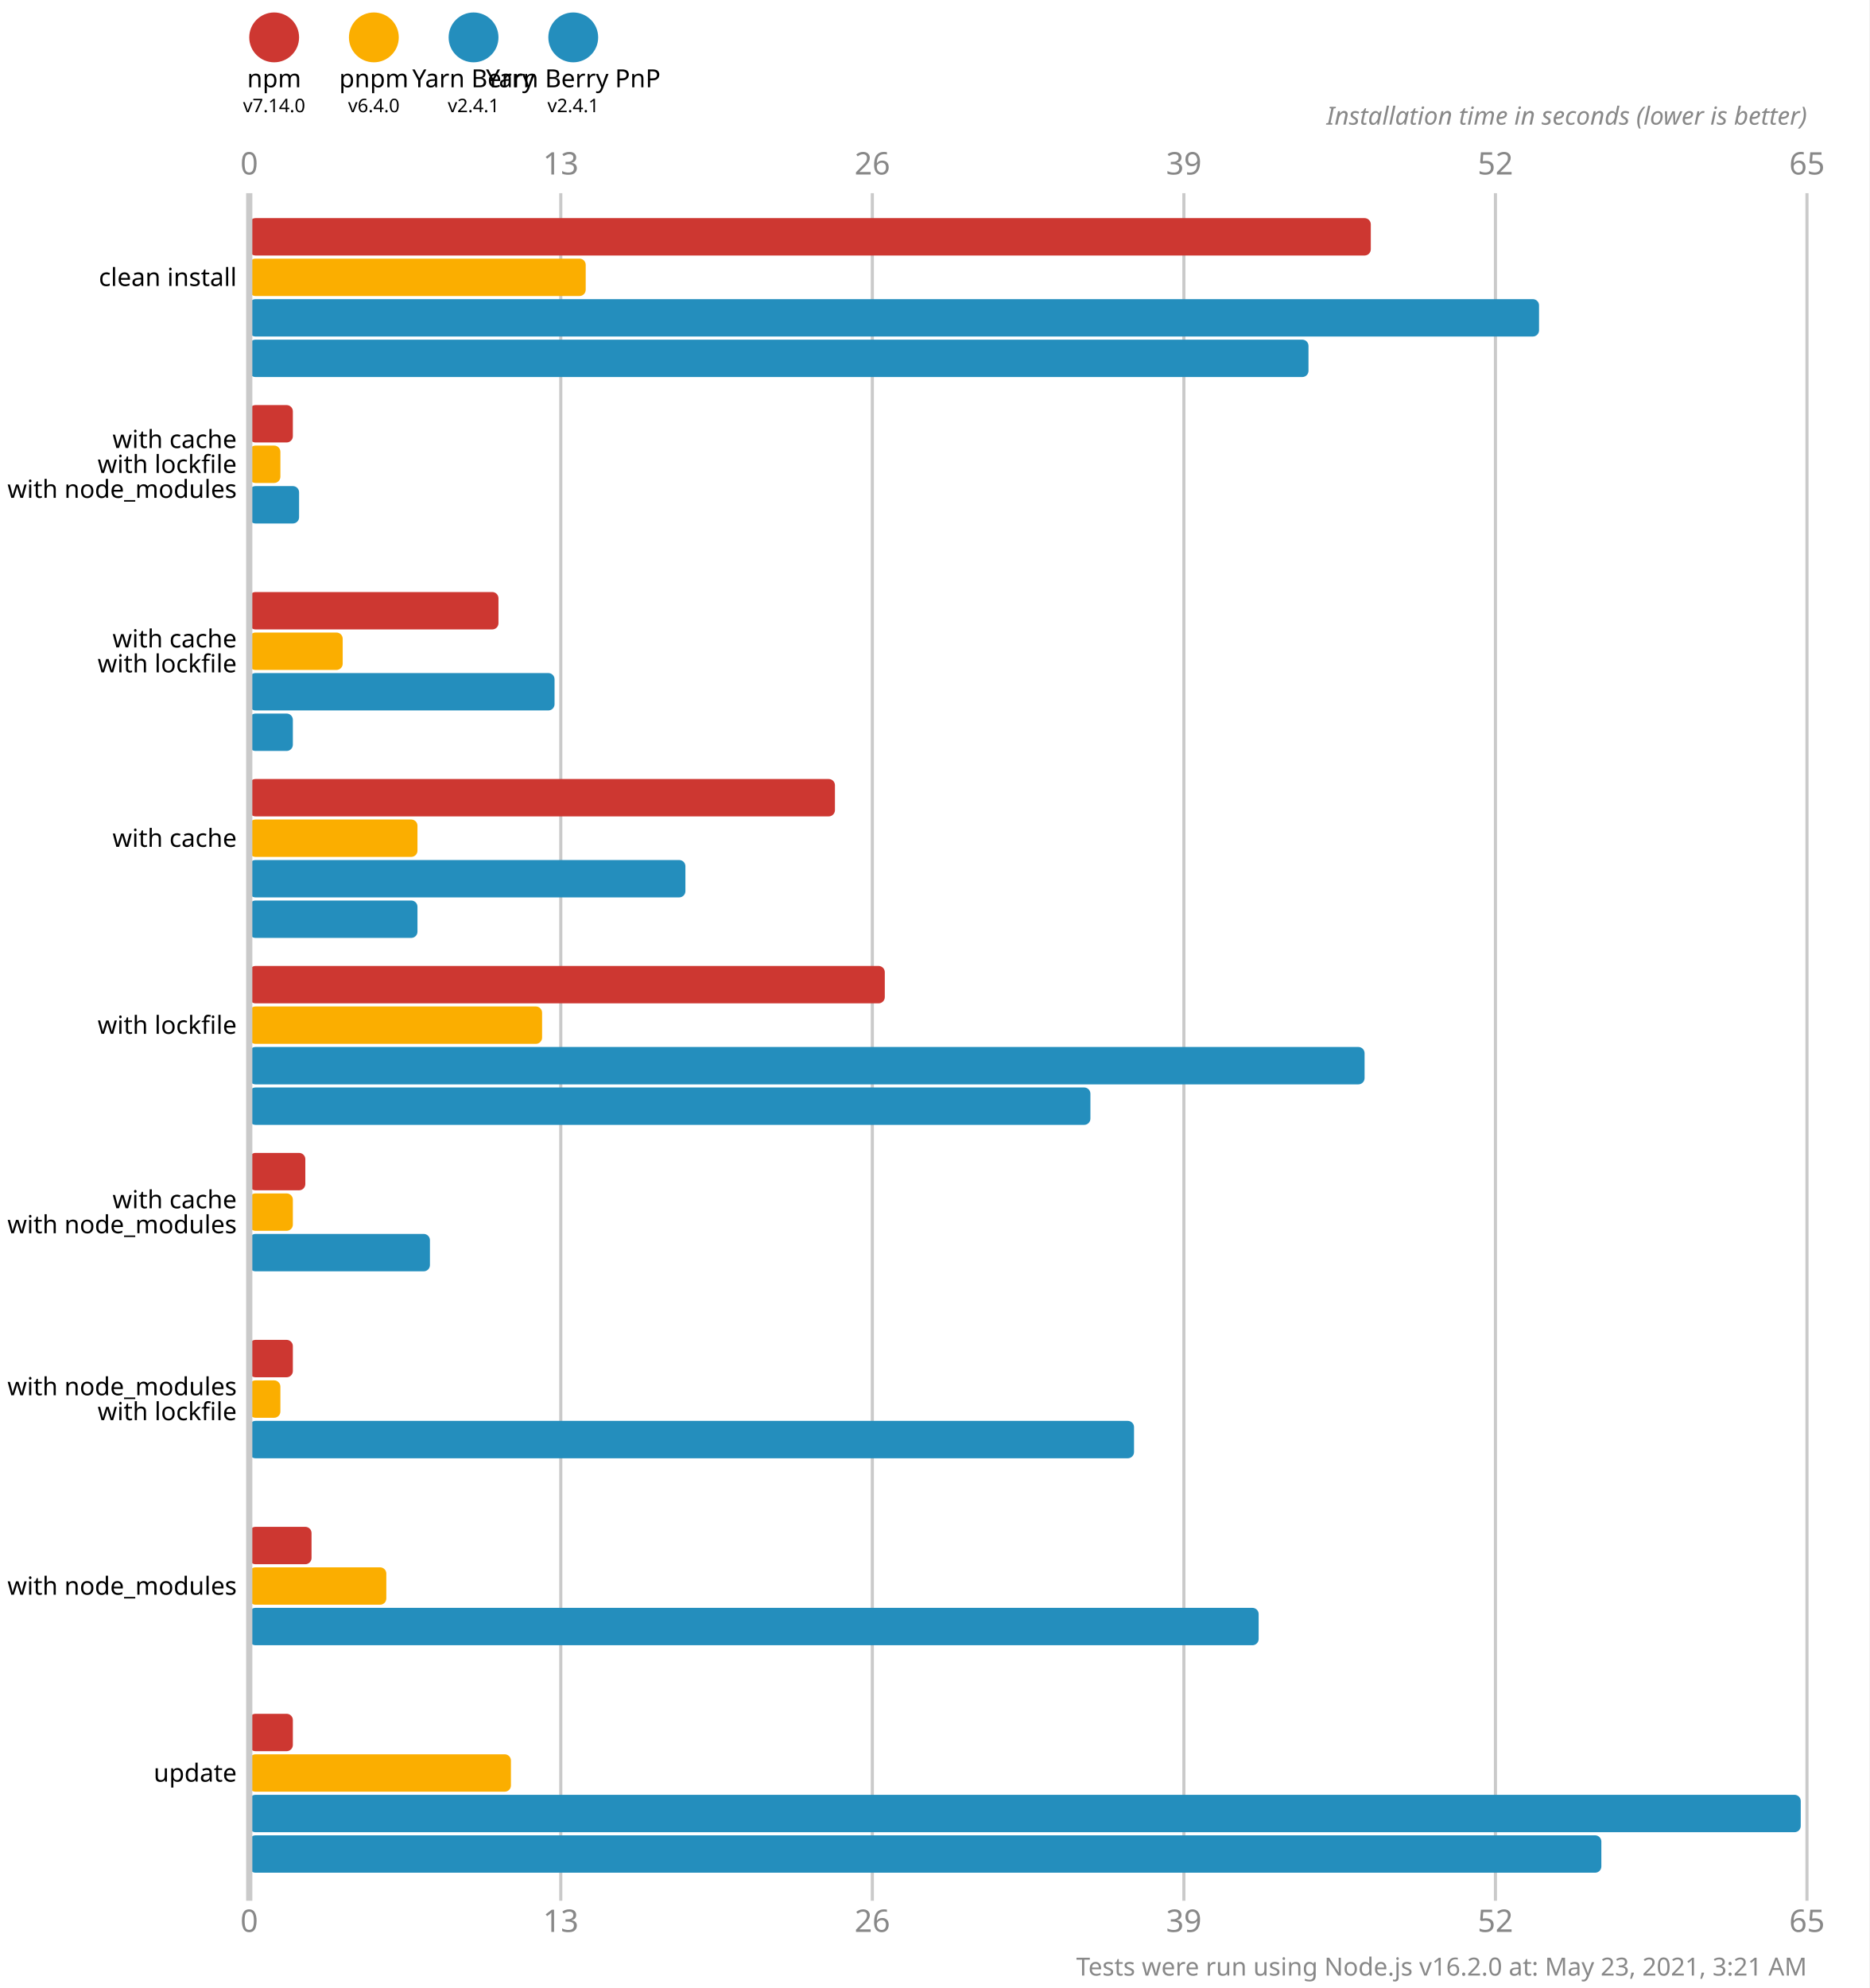
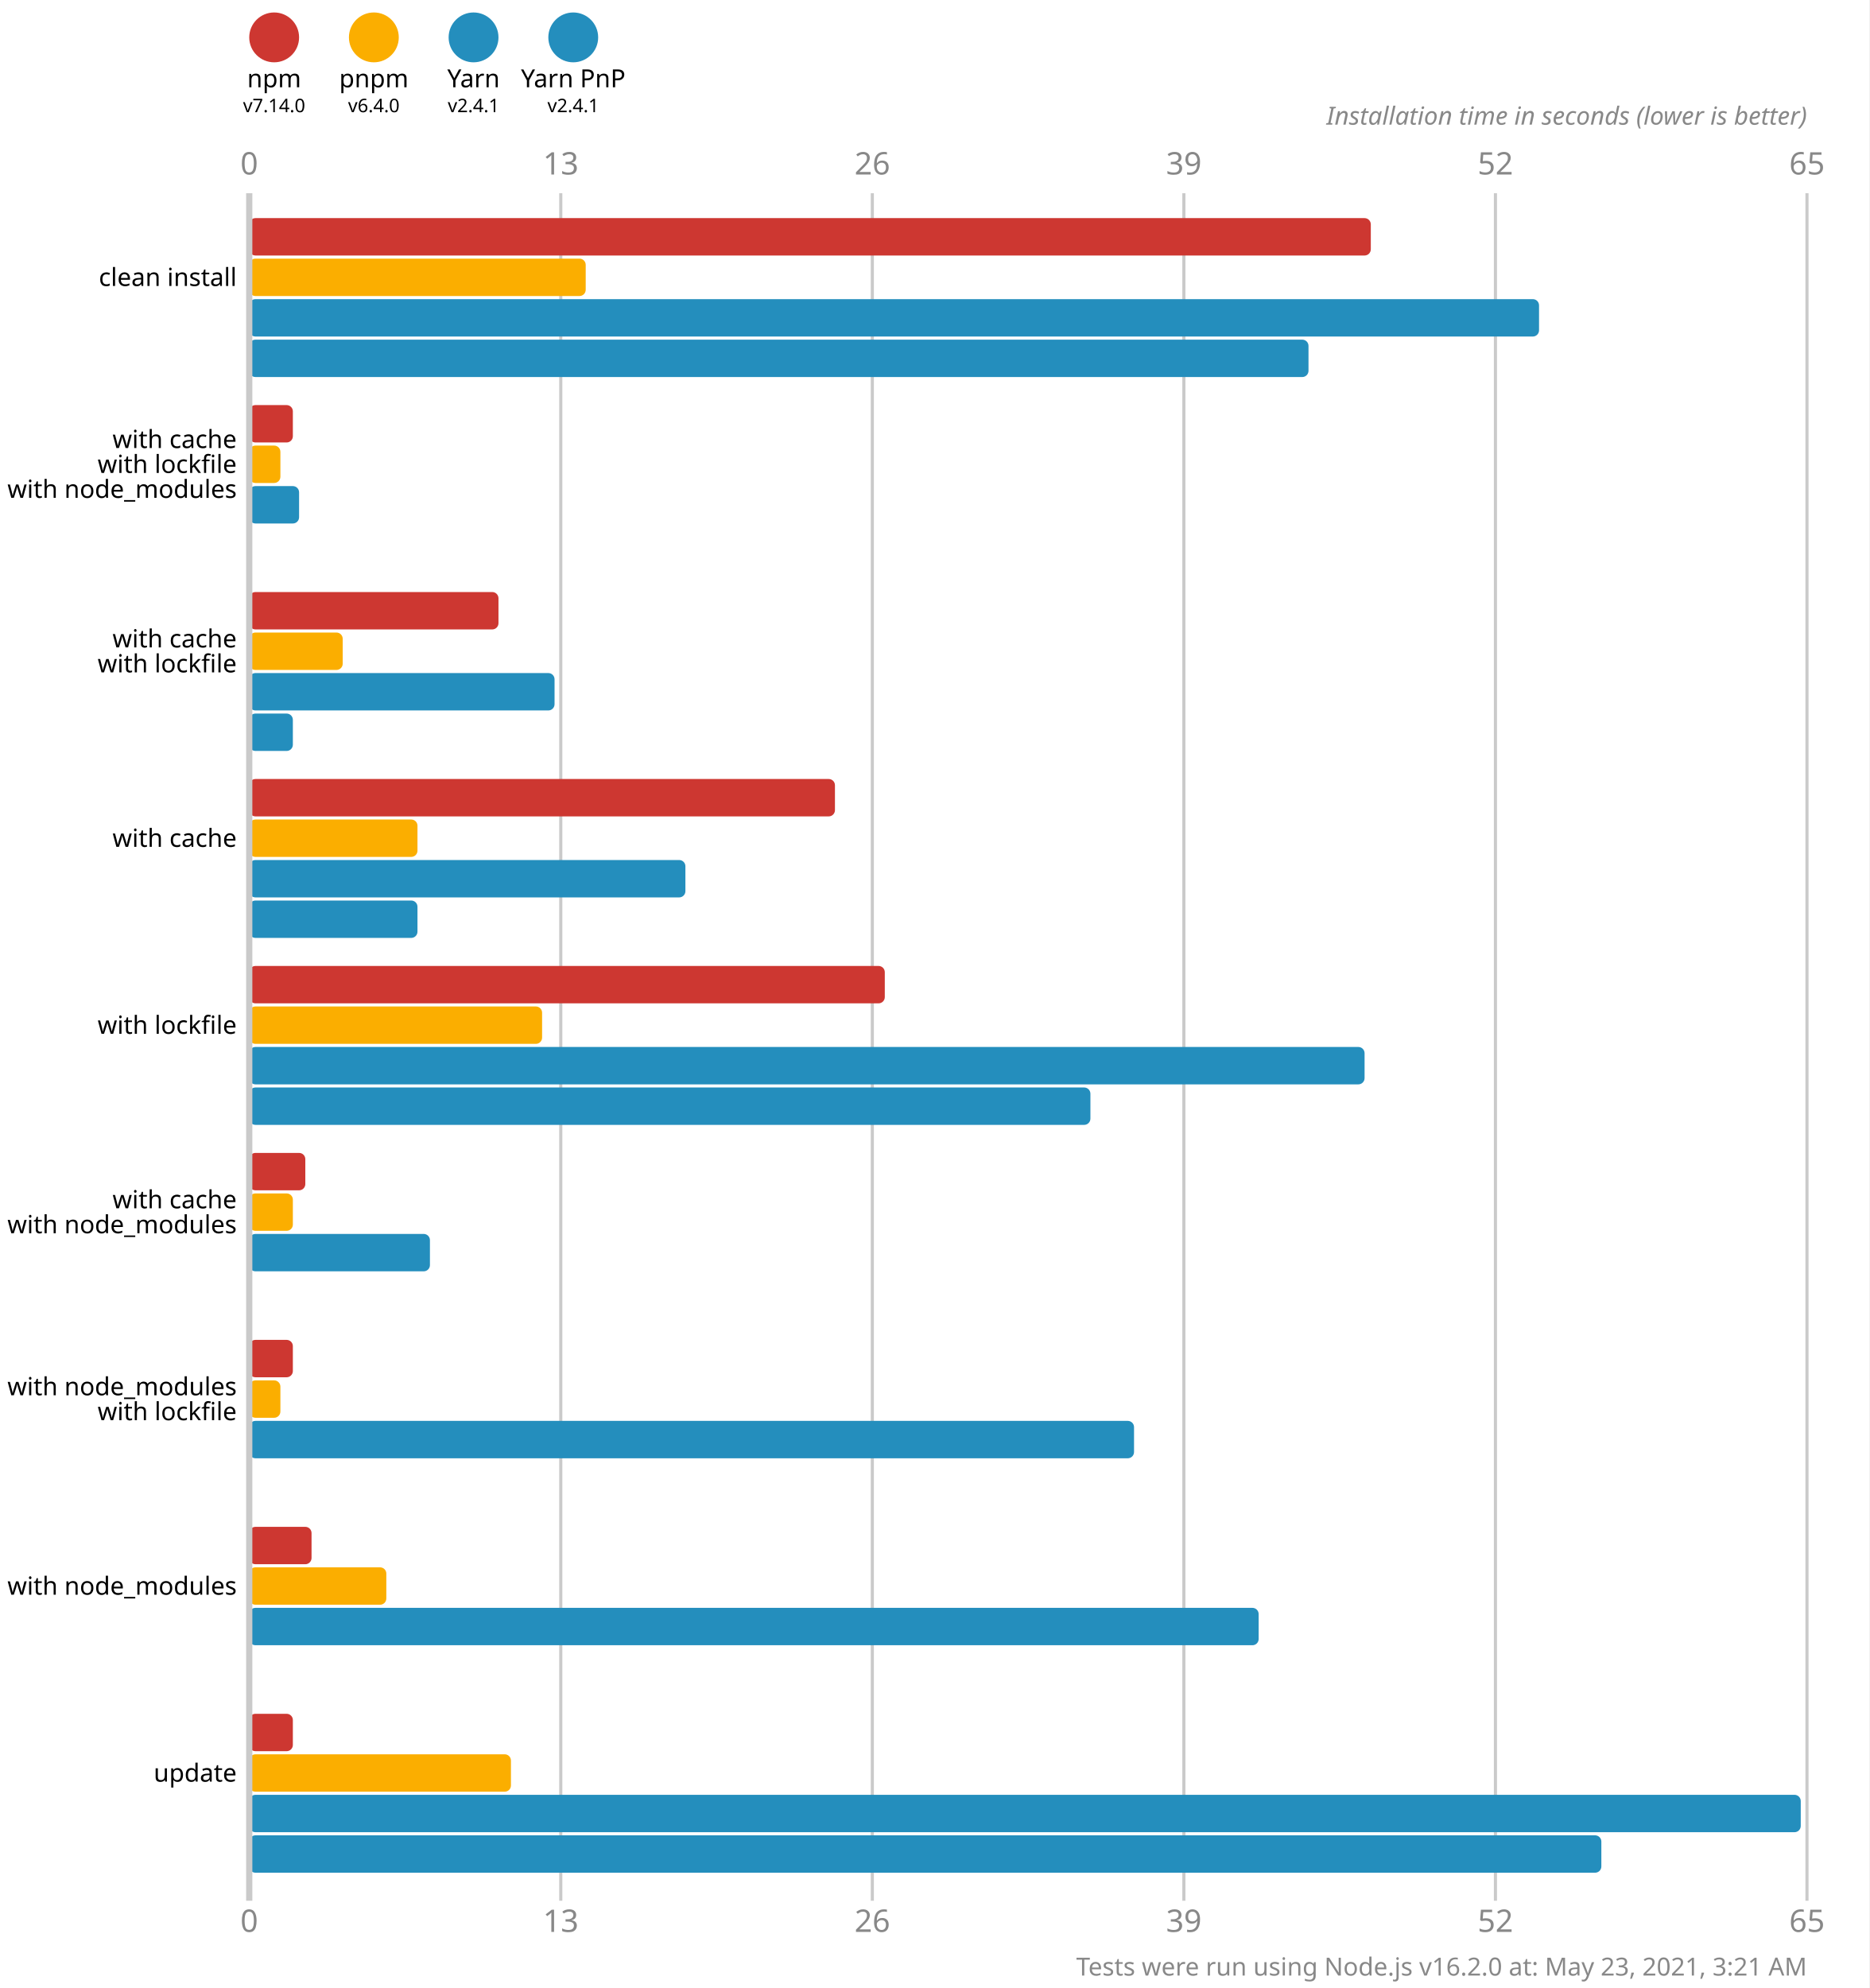
<svg xmlns="http://www.w3.org/2000/svg" version="1.1" viewBox="0 0 300 319">
  <style>
    .font { font-family: sans-serif; }
    .s3 { font-size: 3px; }
    .s4 { font-size: 4px; }
    .s5 { font-size: 5px; }
    .line { stroke: #cacaca; }
    .width { stroke-width: 0.5; }
    .text { fill: #888; }
  </style>
  <rect x="0" y="0" width="300" height="319" fill="#fff" />
  <circle cx="44" cy="6" r="4" fill="#cd3731" />
  <text x="44" y="14" class="font s4" text-anchor="middle">npm</text>
  <text x="44" y="18" class="font s3" text-anchor="middle">v7.14.0</text>
  <circle cx="60" cy="6" r="4" fill="#fbae00" />
  <text x="60" y="14" class="font s4" text-anchor="middle">pnpm</text>
  <text x="60" y="18" class="font s3" text-anchor="middle">v6.4.0</text>
  <circle cx="76" cy="6" r="4" fill="#248ebd" />
-   <text x="76" y="14" class="font s4" text-anchor="middle">Yarn Berry</text>
+   <text x="76" y="14" class="font s4" text-anchor="middle">Yarn</text>
  <text x="76" y="18" class="font s3" text-anchor="middle">v2.4.1</text>
  <circle cx="92" cy="6" r="4" fill="#248ebd" />
-   <text x="92" y="14" class="font s4" text-anchor="middle">Yarn Berry PnP</text>
+   <text x="92" y="14" class="font s4" text-anchor="middle">Yarn PnP</text>
  <text x="92" y="18" class="font s3" text-anchor="middle">v2.4.1</text>
  <text x="40" y="28" class="font s5 text" text-anchor="middle">0</text>
  <text x="40" y="310" class="font s5 text" text-anchor="middle">0</text>
  <line x1="90" y1="31" x2="90" y2="305" class="line width" />
  <text x="90" y="28" class="font s5 text" text-anchor="middle">13</text>
  <text x="90" y="310" class="font s5 text" text-anchor="middle">13</text>
  <line x1="140" y1="31" x2="140" y2="305" class="line width" />
  <text x="140" y="28" class="font s5 text" text-anchor="middle">26</text>
  <text x="140" y="310" class="font s5 text" text-anchor="middle">26</text>
  <line x1="190" y1="31" x2="190" y2="305" class="line width" />
  <text x="190" y="28" class="font s5 text" text-anchor="middle">39</text>
  <text x="190" y="310" class="font s5 text" text-anchor="middle">39</text>
  <line x1="240" y1="31" x2="240" y2="305" class="line width" />
  <text x="240" y="28" class="font s5 text" text-anchor="middle">52</text>
  <text x="240" y="310" class="font s5 text" text-anchor="middle">52</text>
  <line x1="290" y1="31" x2="290" y2="305" class="line width" />
  <text x="290" y="28" class="font s5 text" text-anchor="middle">65</text>
  <text x="290" y="310" class="font s5 text" text-anchor="middle">65</text>
  <text x="290" y="20" class="font s4 text" font-style="italic" text-anchor="end">Installation time in seconds (lower is better)</text>
  <rect x="40" y="35" width="180" height="6" fill="#cd3731" rx="1" ry="1" />
  <rect x="40" y="41.5" width="54" height="6" fill="#fbae00" rx="1" ry="1" />
  <rect x="40" y="48" width="207" height="6" fill="#248ebd" rx="1" ry="1" />
  <rect x="40" y="54.5" width="170" height="6" fill="#248ebd" rx="1" ry="1" />
  <rect x="40" y="65" width="7" height="6" fill="#cd3731" rx="1" ry="1" />
  <rect x="40" y="71.5" width="5" height="6" fill="#fbae00" rx="1" ry="1" />
  <rect x="40" y="78" width="8" height="6" fill="#248ebd" rx="1" ry="1" />
  <rect x="40" y="84.5" width="0" height="6" fill="#248ebd" rx="1" ry="1" />
  <rect x="40" y="95" width="40" height="6" fill="#cd3731" rx="1" ry="1" />
  <rect x="40" y="101.5" width="15" height="6" fill="#fbae00" rx="1" ry="1" />
  <rect x="40" y="108" width="49" height="6" fill="#248ebd" rx="1" ry="1" />
  <rect x="40" y="114.5" width="7" height="6" fill="#248ebd" rx="1" ry="1" />
  <rect x="40" y="125" width="94" height="6" fill="#cd3731" rx="1" ry="1" />
  <rect x="40" y="131.5" width="27" height="6" fill="#fbae00" rx="1" ry="1" />
  <rect x="40" y="138" width="70" height="6" fill="#248ebd" rx="1" ry="1" />
  <rect x="40" y="144.5" width="27" height="6" fill="#248ebd" rx="1" ry="1" />
  <rect x="40" y="155" width="102" height="6" fill="#cd3731" rx="1" ry="1" />
  <rect x="40" y="161.5" width="47" height="6" fill="#fbae00" rx="1" ry="1" />
  <rect x="40" y="168" width="179" height="6" fill="#248ebd" rx="1" ry="1" />
  <rect x="40" y="174.5" width="135" height="6" fill="#248ebd" rx="1" ry="1" />
  <rect x="40" y="185" width="9" height="6" fill="#cd3731" rx="1" ry="1" />
  <rect x="40" y="191.5" width="7" height="6" fill="#fbae00" rx="1" ry="1" />
  <rect x="40" y="198" width="29" height="6" fill="#248ebd" rx="1" ry="1" />
  <rect x="40" y="204.5" width="0" height="6" fill="#248ebd" rx="1" ry="1" />
  <rect x="40" y="215" width="7" height="6" fill="#cd3731" rx="1" ry="1" />
  <rect x="40" y="221.5" width="5" height="6" fill="#fbae00" rx="1" ry="1" />
  <rect x="40" y="228" width="142" height="6" fill="#248ebd" rx="1" ry="1" />
  <rect x="40" y="234.5" width="0" height="6" fill="#248ebd" rx="1" ry="1" />
  <rect x="40" y="245" width="10" height="6" fill="#cd3731" rx="1" ry="1" />
  <rect x="40" y="251.5" width="22" height="6" fill="#fbae00" rx="1" ry="1" />
  <rect x="40" y="258" width="162" height="6" fill="#248ebd" rx="1" ry="1" />
  <rect x="40" y="264.5" width="0" height="6" fill="#248ebd" rx="1" ry="1" />
  <rect x="40" y="275" width="7" height="6" fill="#cd3731" rx="1" ry="1" />
  <rect x="40" y="281.5" width="42" height="6" fill="#fbae00" rx="1" ry="1" />
  <rect x="40" y="288" width="249" height="6" fill="#248ebd" rx="1" ry="1" />
  <rect x="40" y="294.5" width="217" height="6" fill="#248ebd" rx="1" ry="1" />
  <line x1="40" y1="31" x2="40" y2="305" class="line" />
  <text x="38" y="44.5" class="font s4" dominant-baseline="middle" text-anchor="end">clean install</text>
  <text x="38" y="70.5" class="font s4" dominant-baseline="middle" text-anchor="end">with cache</text>
  <text x="38" y="74.5" class="font s4" dominant-baseline="middle" text-anchor="end">with lockfile</text>
  <text x="38" y="78.5" class="font s4" dominant-baseline="middle" text-anchor="end">with node_modules</text>
  <text x="38" y="102.5" class="font s4" dominant-baseline="middle" text-anchor="end">with cache</text>
  <text x="38" y="106.5" class="font s4" dominant-baseline="middle" text-anchor="end">with lockfile</text>
  <text x="38" y="134.5" class="font s4" dominant-baseline="middle" text-anchor="end">with cache</text>
  <text x="38" y="164.5" class="font s4" dominant-baseline="middle" text-anchor="end">with lockfile</text>
  <text x="38" y="192.5" class="font s4" dominant-baseline="middle" text-anchor="end">with cache</text>
  <text x="38" y="196.5" class="font s4" dominant-baseline="middle" text-anchor="end">with node_modules</text>
  <text x="38" y="222.5" class="font s4" dominant-baseline="middle" text-anchor="end">with node_modules</text>
  <text x="38" y="226.5" class="font s4" dominant-baseline="middle" text-anchor="end">with lockfile</text>
  <text x="38" y="254.5" class="font s4" dominant-baseline="middle" text-anchor="end">with node_modules</text>
  <text x="38" y="284.5" class="font s4" dominant-baseline="middle" text-anchor="end">update</text>
  <text x="290" y="317" class="font s4 text" text-anchor="end">Tests were run using Node.js v16.2.0 at: May 23, 2021, 3:21 AM</text>
</svg>
